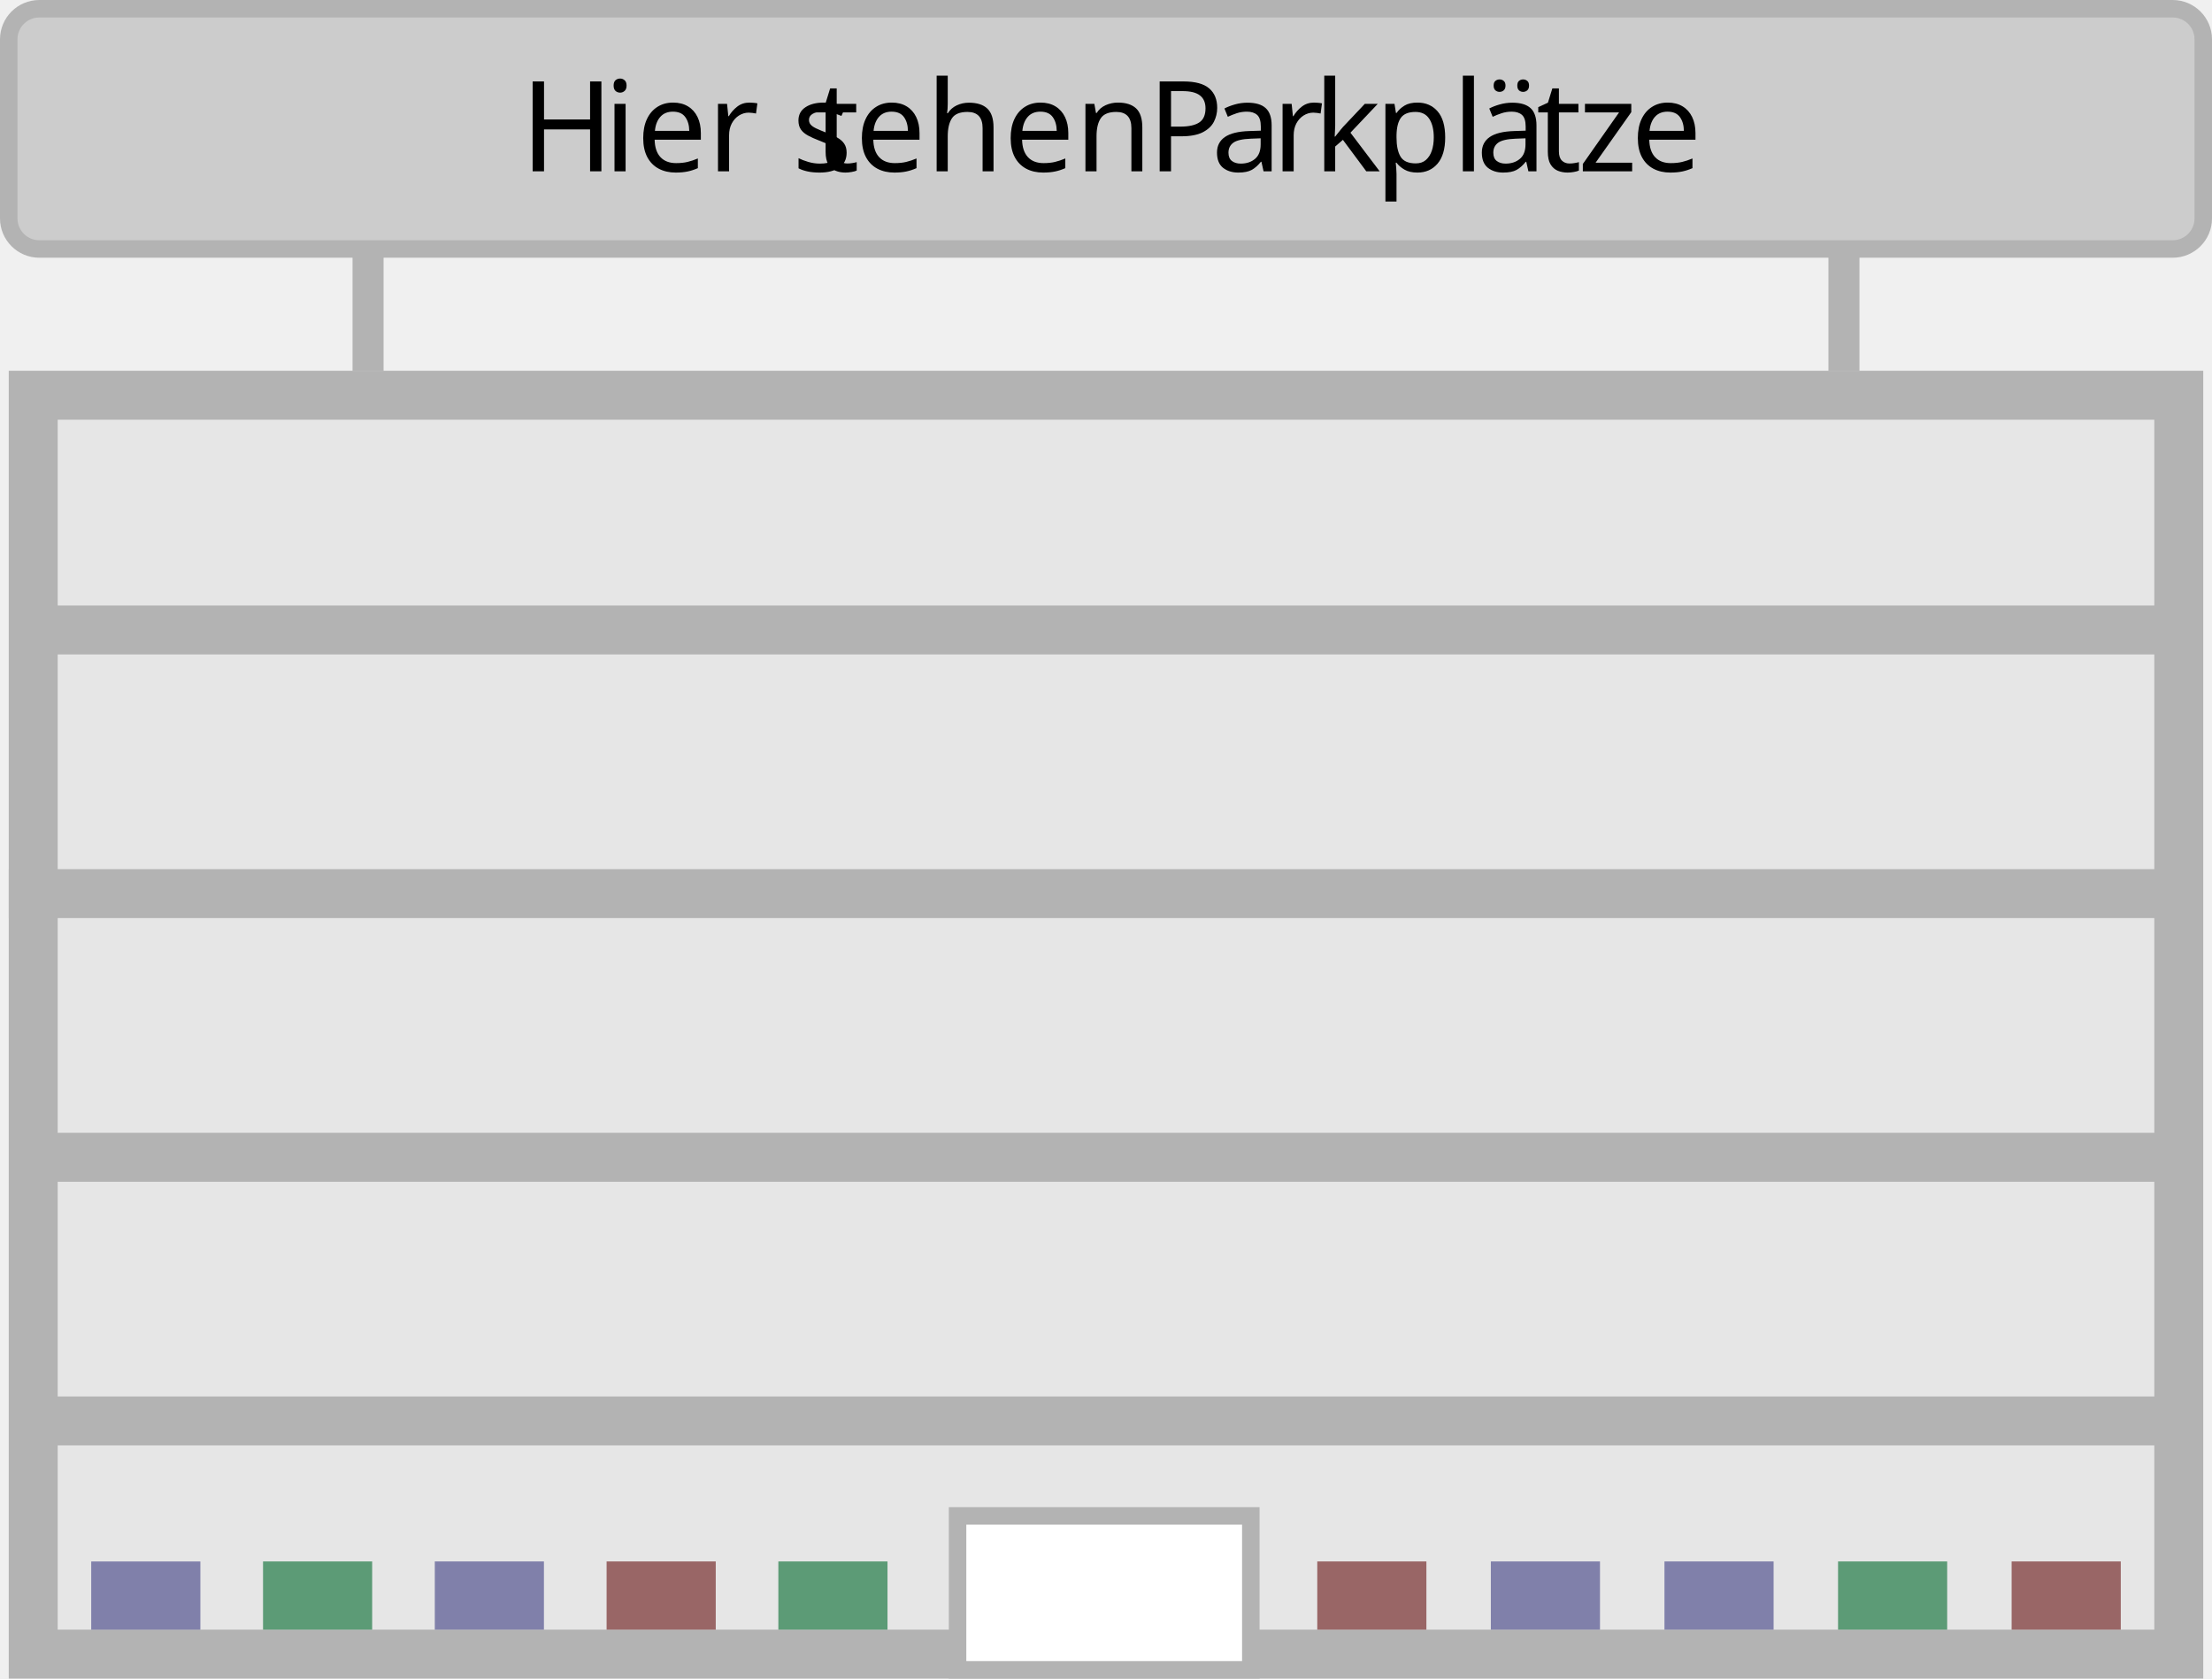
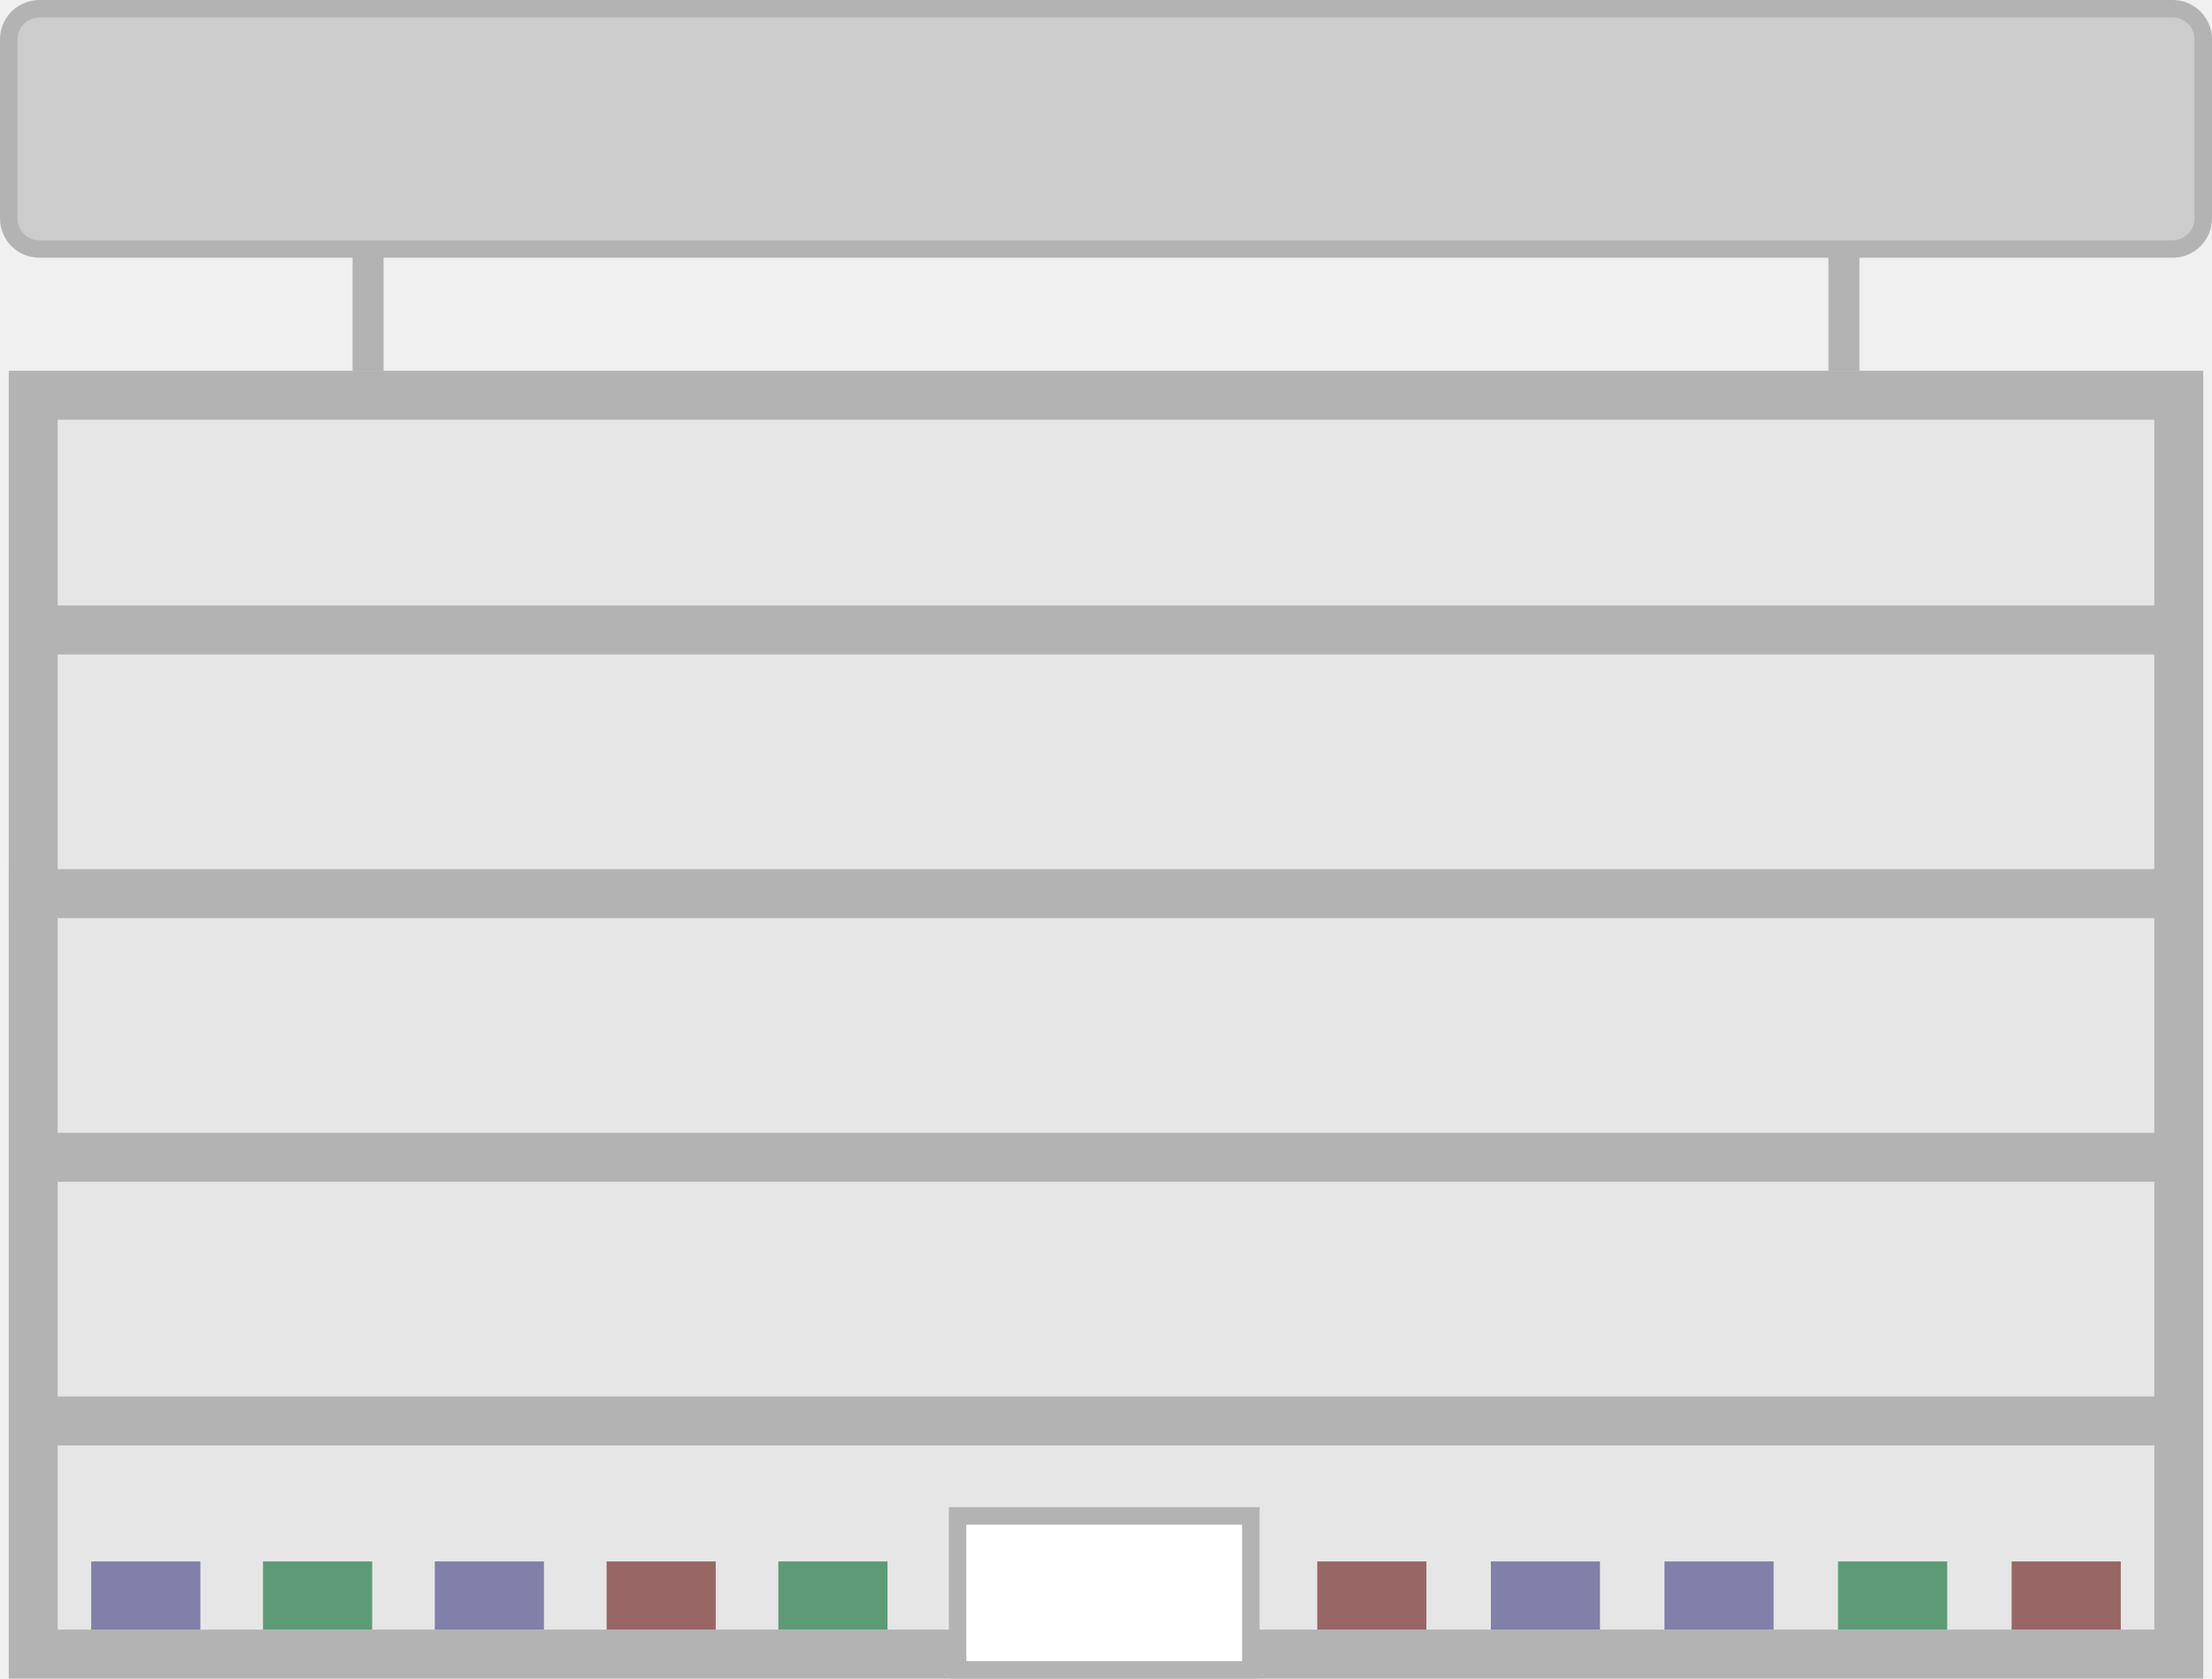
<svg xmlns="http://www.w3.org/2000/svg" viewBox="0 0 632.57 480.13">
  <defs>
    <style>
      .cls-1 {
        fill: none;
        stroke-width: 14px;
      }

      .cls-1, .cls-2 {
        stroke: #b3b3b3;
        stroke-miterlimit: 10;
      }

      .cls-3 {
        fill: #e6e6e6;
      }

      .cls-4 {
        fill: #966;
      }

      .cls-5 {
        font-family: MyriadPro-Regular, 'Myriad Pro';
        font-size: 36px;
      }

      .cls-6 {
        fill: #5c9b76;
      }

      .cls-7 {
        fill: #fff;
      }

      .cls-8 {
        fill: #b3b3b3;
      }

      .cls-2 {
        fill: #ccc;
        stroke-width: 5px;
      }

      .cls-9 {
        letter-spacing: -.03em;
      }

      .cls-10 {
        letter-spacing: 0em;
      }

      .cls-11 {
        fill: #8080aa;
      }

      .cls-12 {
        letter-spacing: 0em;
      }

      .cls-13 {
        letter-spacing: 0em;
      }

      .cls-14 {
        letter-spacing: .02em;
      }

      .cls-15 {
        letter-spacing: 0em;
      }

      .cls-16 {
        letter-spacing: 0em;
      }
    </style>
  </defs>
  <g id="Parkhaus_Body">
    <g>
      <rect class="cls-3" x="9.5" y="113.05" width="613.57" height="360.08" />
      <path class="cls-8" d="M616.07,120.05v346.08H16.5V120.05h599.57M630.07,106.05H2.5v374.08h627.57V106.05h0Z" />
    </g>
    <line class="cls-1" x1="4.6" y1="406.43" x2="629.55" y2="406.43" />
    <line class="cls-1" x1="3.68" y1="331.02" x2="629.81" y2="331.02" />
    <line class="cls-1" x1="2.51" y1="255.6" x2="629.81" y2="255.6" />
    <line class="cls-1" x1="3.46" y1="180.19" x2="629.55" y2="180.19" />
    <g>
      <rect class="cls-7" x="273.83" y="433.6" width="83.86" height="44.03" />
      <path class="cls-8" d="M355.2,436.1v39.03h-78.86v-39.03h78.86M360.2,431.1h-88.86v49.03h88.86v-49.03h0Z" />
    </g>
  </g>
  <g id="Schild">
    <rect class="cls-2" x="2.5" y="2.5" width="627.57" height="68.72" rx="8.75" ry="8.75" />
    <rect class="cls-8" x="522.88" y="71.29" width="8.87" height="34.83" />
    <rect class="cls-8" x="100.82" y="71.29" width="8.87" height="34.83" />
  </g>
  <g id="Autos">
    <rect class="cls-6" x="525.63" y="446.62" width="31.21" height="19.51" />
    <rect class="cls-6" x="222.59" y="446.62" width="31.21" height="19.51" />
    <rect class="cls-6" x="75.22" y="446.62" width="31.21" height="19.51" />
    <rect class="cls-4" x="575.27" y="446.62" width="31.21" height="19.51" />
    <rect class="cls-4" x="376.7" y="446.62" width="31.21" height="19.51" />
    <rect class="cls-4" x="173.47" y="446.62" width="31.21" height="19.51" />
    <rect class="cls-11" x="475.99" y="446.62" width="31.21" height="19.51" />
    <rect class="cls-11" x="426.34" y="446.62" width="31.21" height="19.51" />
    <rect class="cls-11" x="26.09" y="446.63" width="31.21" height="19.51" />
    <rect class="cls-11" x="124.34" y="446.62" width="31.21" height="19.51" />
  </g>
-   <g id="Text">
-     <text class="cls-5" transform="translate(148.84 49)">
-       <tspan class="cls-16" x="0" y="0">H</tspan>
-       <tspan x="23.83" y="0">ier s</tspan>
-       <tspan class="cls-10" x="83.95" y="0">t</tspan>
-       <tspan x="95.65" y="0">ehen </tspan>
-       <tspan class="cls-9" x="179.31" y="0">P</tspan>
-       <tspan x="197.53" y="0">a</tspan>
-       <tspan class="cls-15" x="214.88" y="0">r</tspan>
-       <tspan class="cls-14" x="226.8" y="0">k</tspan>
-       <tspan x="244.29" y="0">pl</tspan>
-       <tspan class="cls-12" x="273.27" y="0">ä</tspan>
-       <tspan x="290.48" y="0">t</tspan>
-       <tspan class="cls-13" x="302.4" y="0">z</tspan>
-       <tspan x="317.55" y="0">e</tspan>
-     </text>
-   </g>
+   <text id="Text" x="500" y="160" font-size="32" text-anchor="middle" fill="#000000" font-family="Arial, sans-serif">
+ </text>
</svg>
